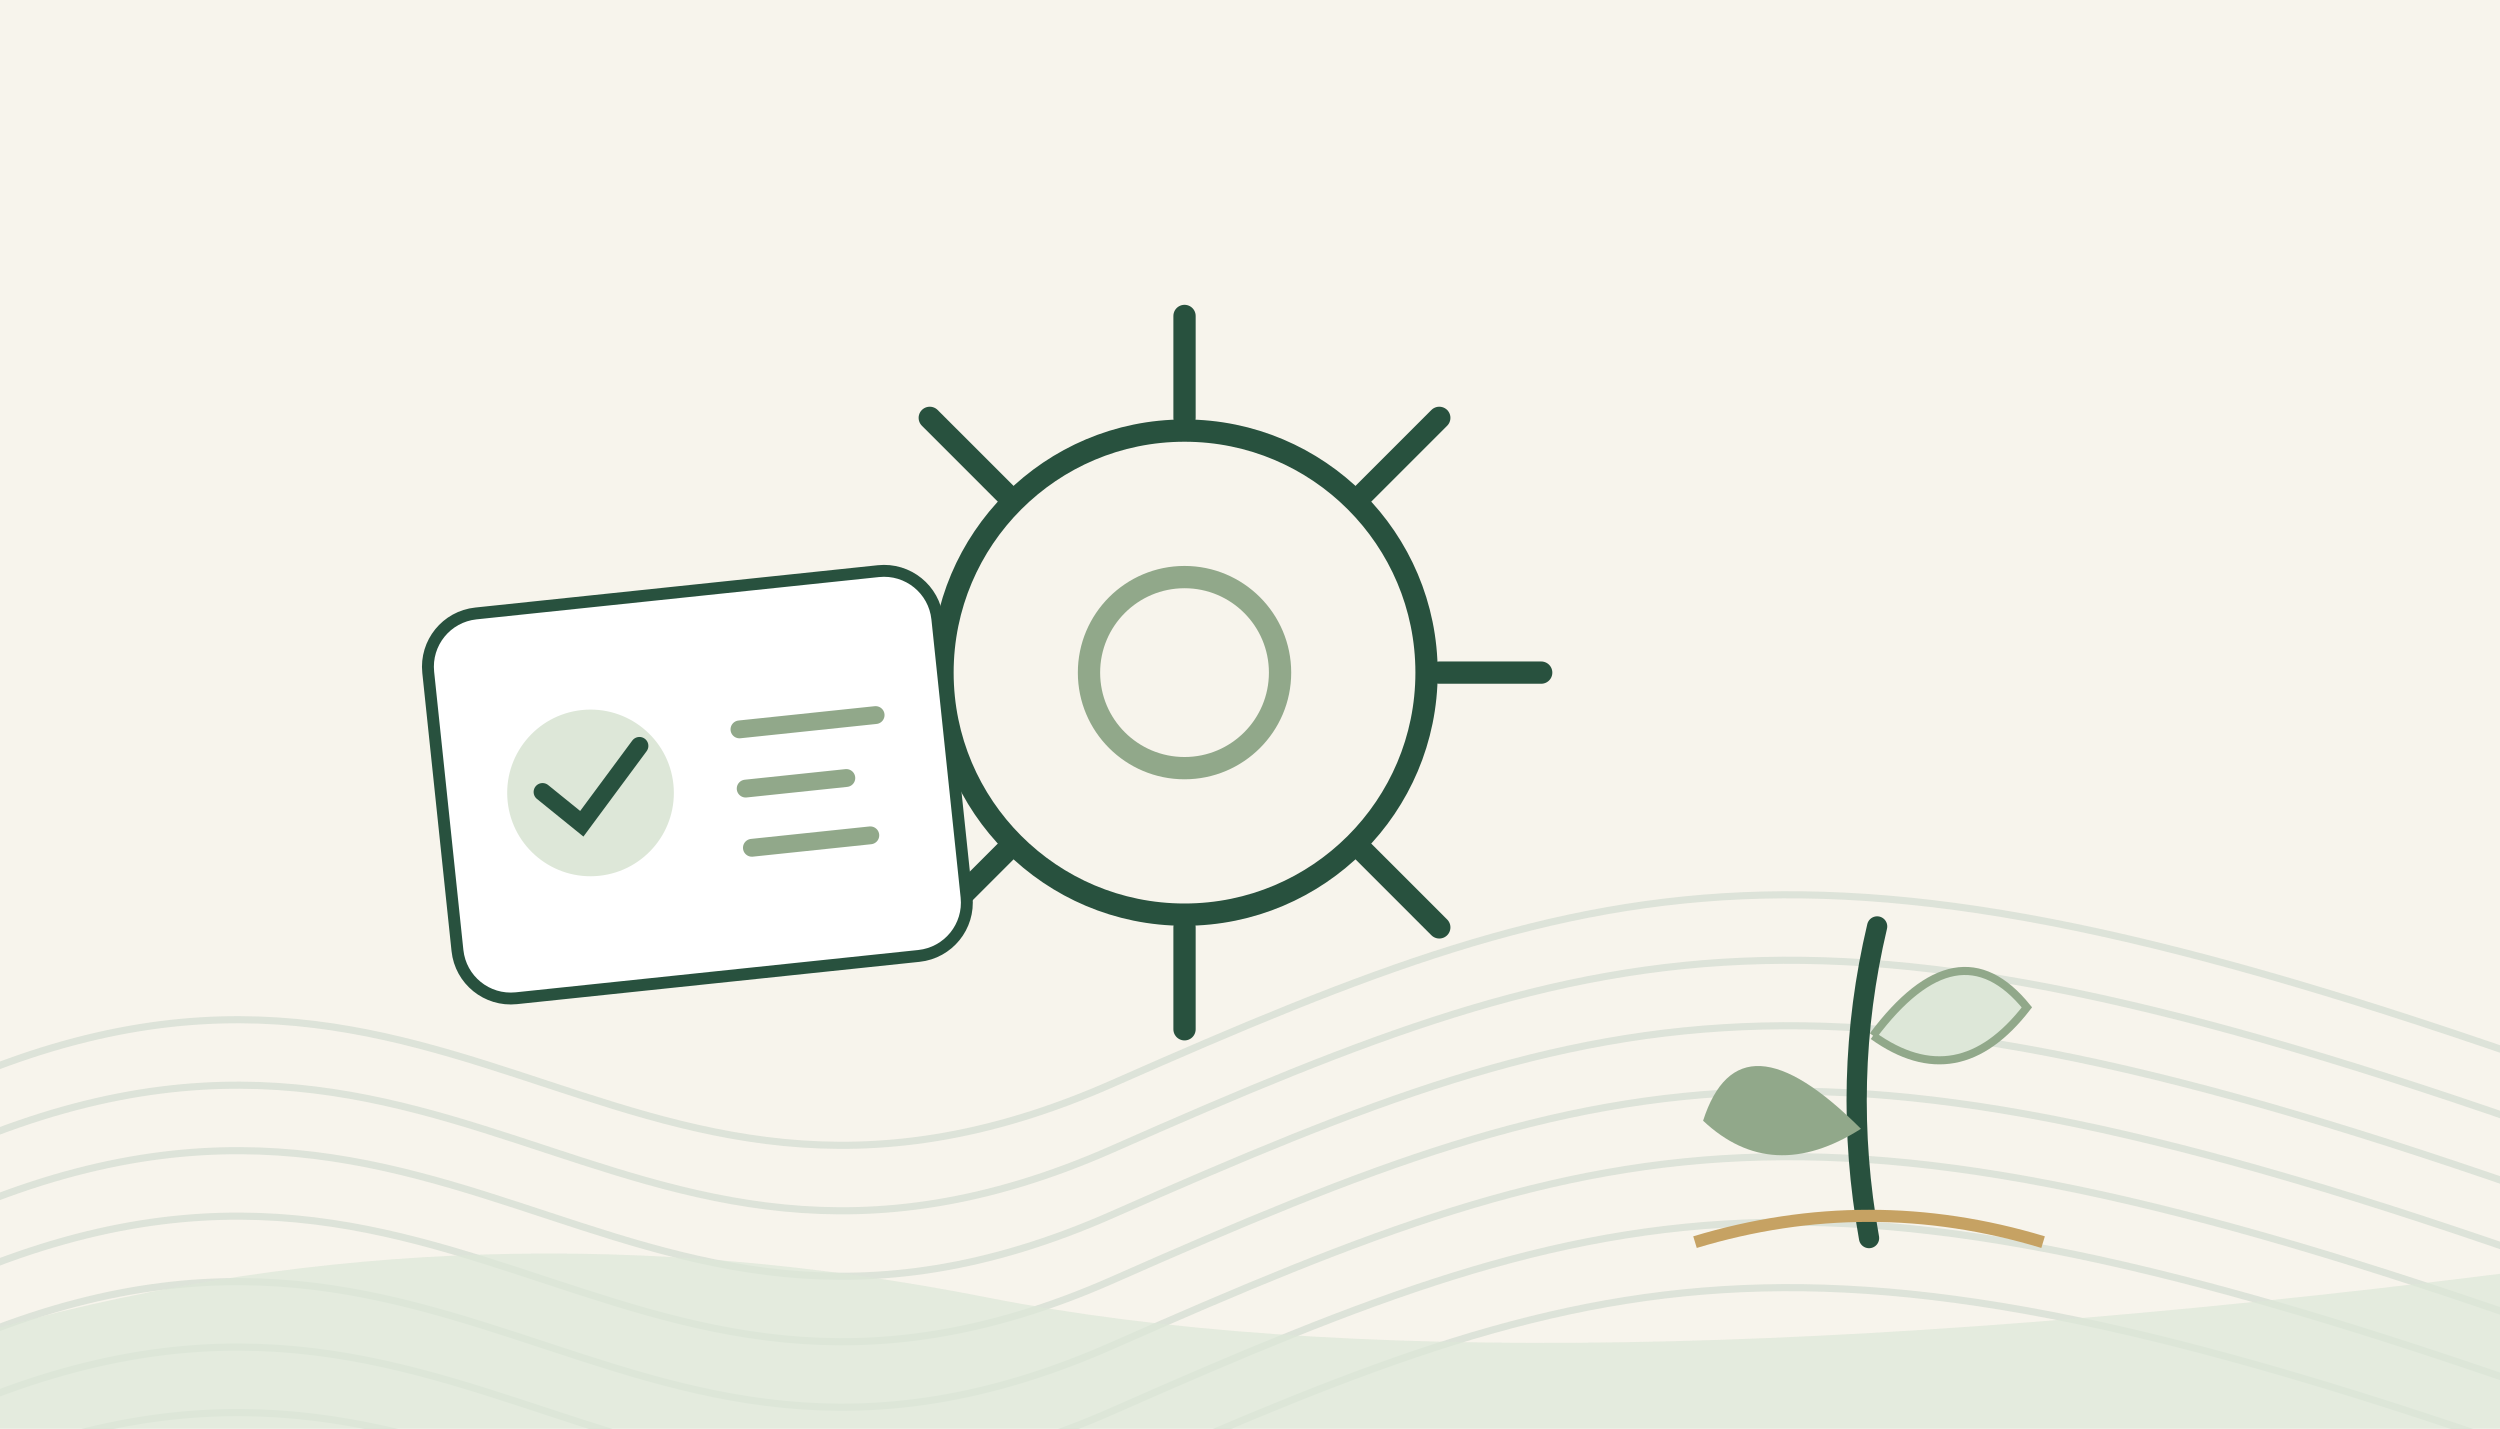
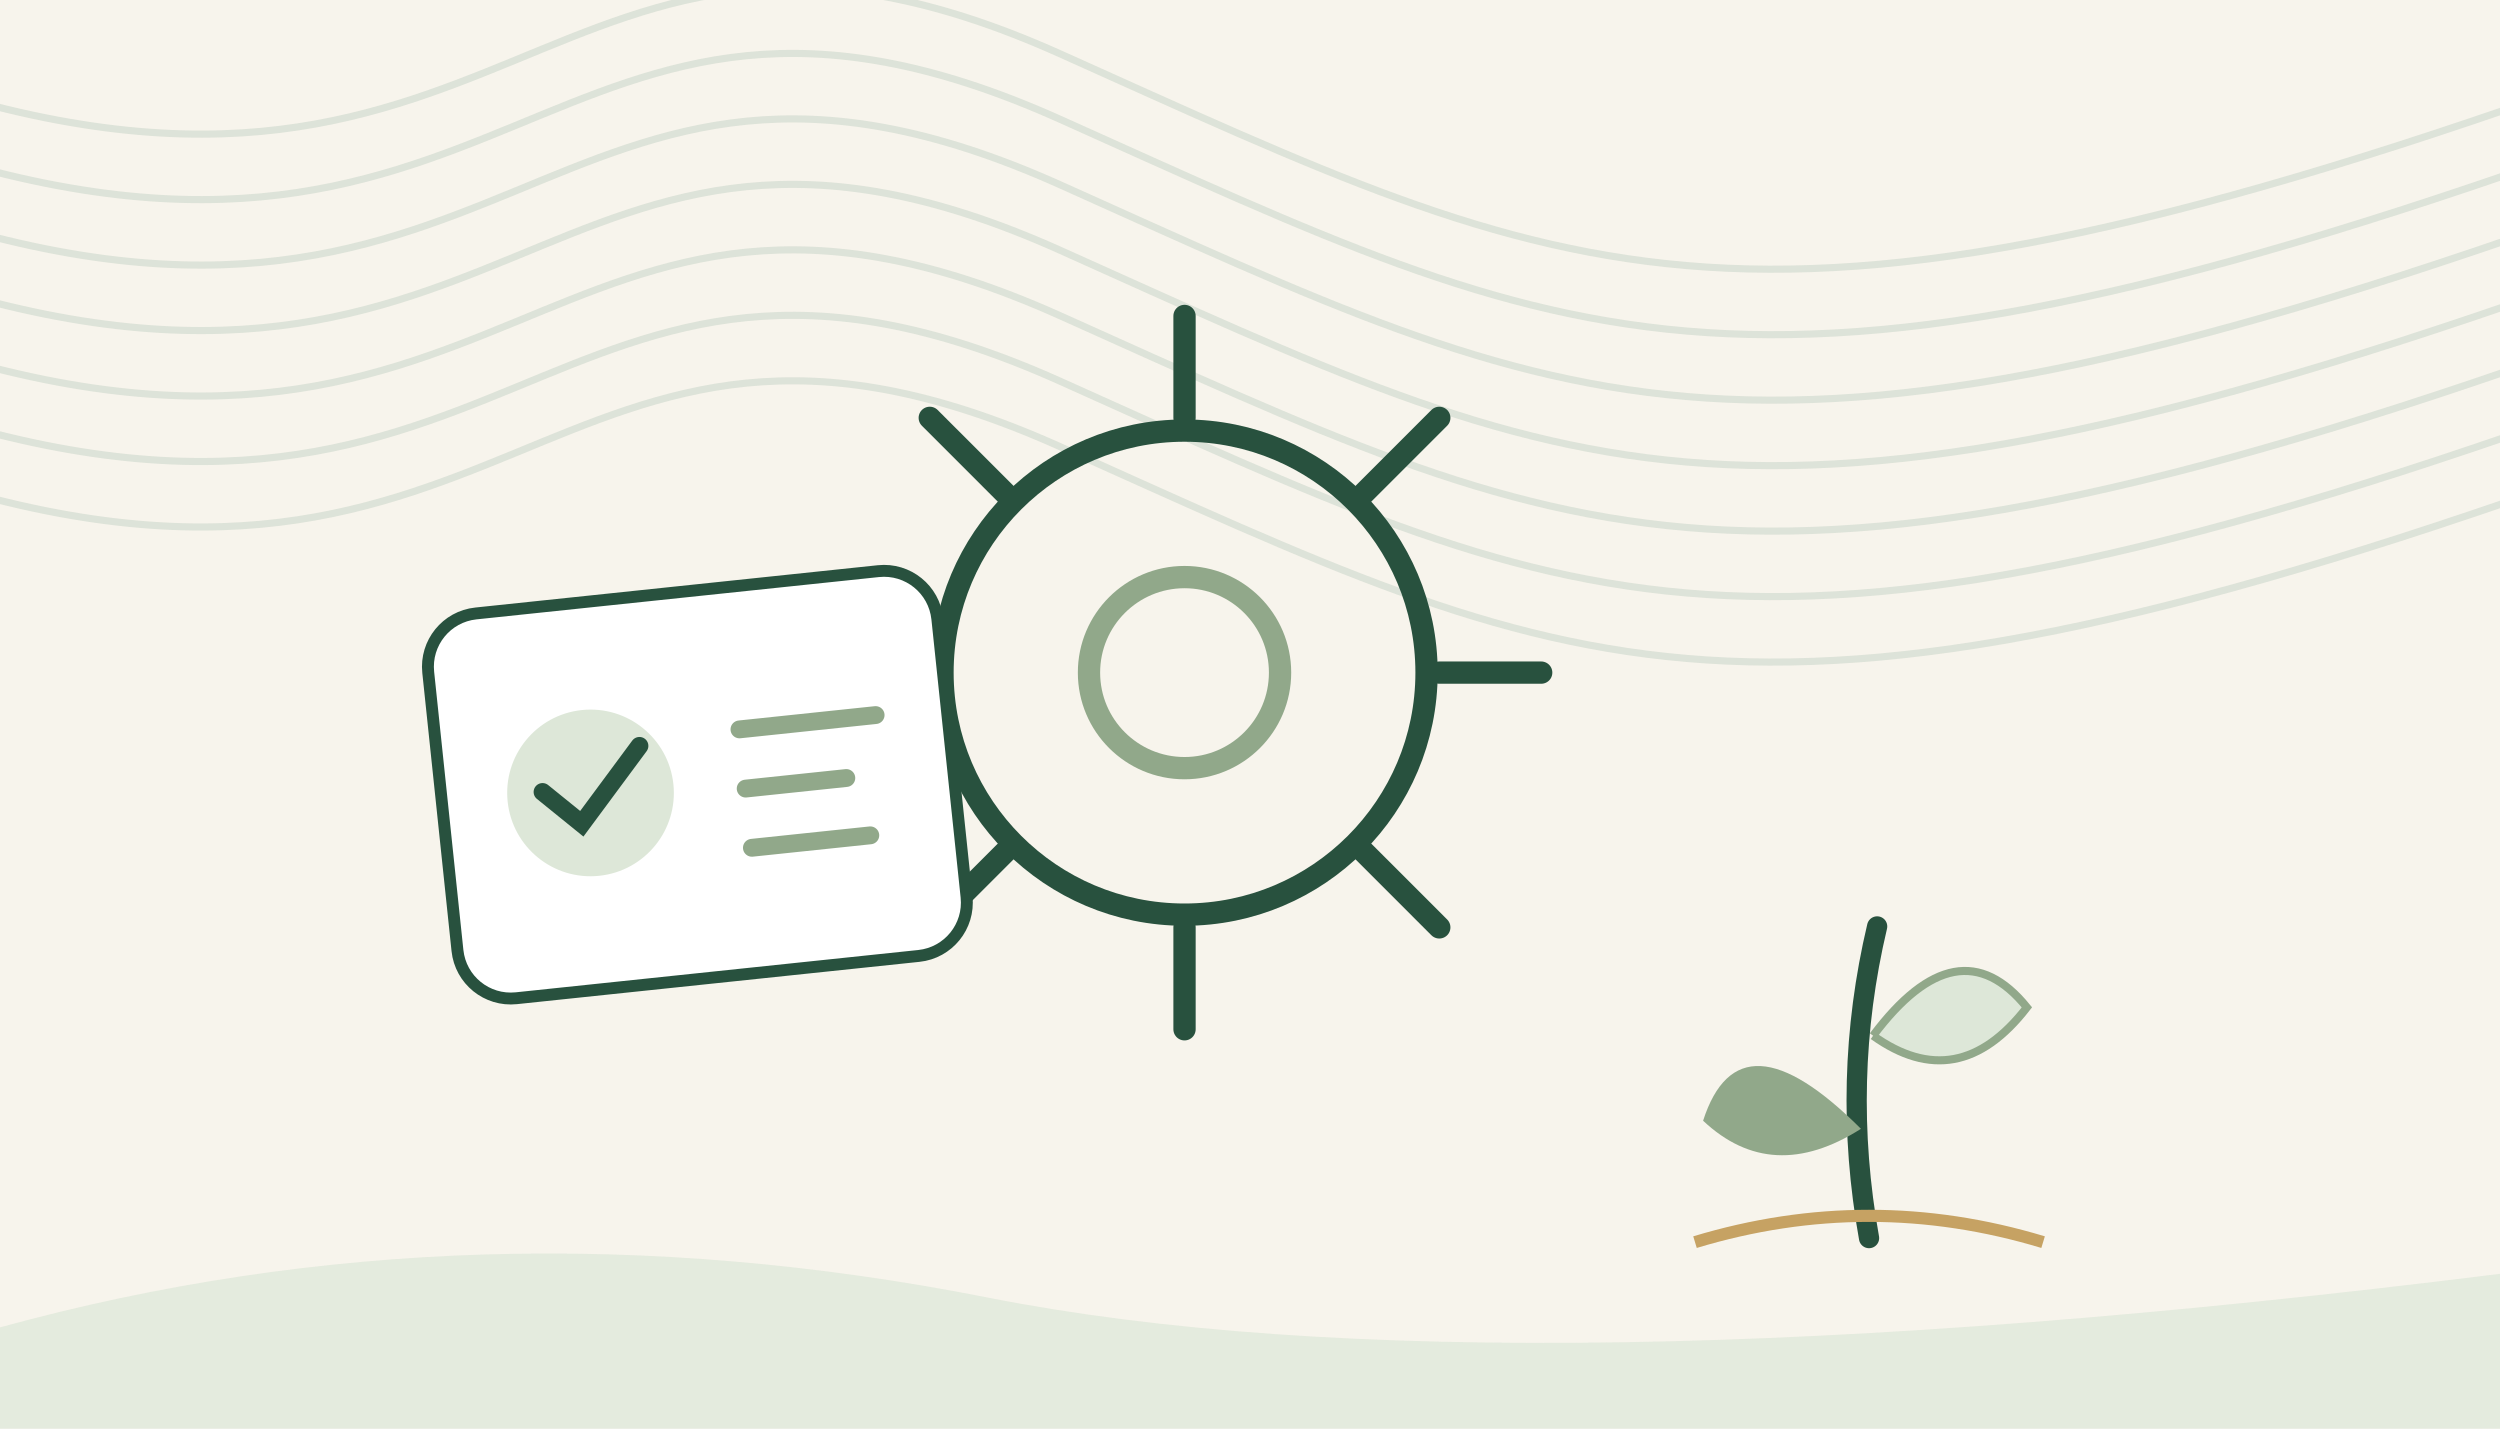
<svg xmlns="http://www.w3.org/2000/svg" width="420" height="240" viewBox="0 0 420 240" role="img">
  <rect width="420" height="240" fill="#F7F4EC" />
  <g opacity="0.78">
-     <path d="M-20 188 C75 138 101 220 187 182 S307 135 442 184" fill="none" stroke="#D6DED3" stroke-width="1.2" />
-     <path d="M-20 199 C75 149 101 231 187 193 S307 146 442 195" fill="none" stroke="#D6DED3" stroke-width="1.2" />
-     <path d="M-20 210 C75 160 101 242 187 204 S307 157 442 206" fill="none" stroke="#D6DED3" stroke-width="1.2" />
-     <path d="M-20 221 C75 171 101 253 187 215 S307 168 442 217" fill="none" stroke="#D6DED3" stroke-width="1.2" />
-     <path d="M-20 232 C75 182 101 264 187 226 S307 179 442 228" fill="none" stroke="#D6DED3" stroke-width="1.2" />
-     <path d="M-20 243 C75 193 101 275 187 237 S307 190 442 239" fill="none" stroke="#D6DED3" stroke-width="1.2" />
-     <path d="M-20 254 C75 204 101 286 187 248 S307 201 442 250" fill="none" stroke="#D6DED3" stroke-width="1.2" />
+     <path d="M-20 12 C87 50 91 -30 178 9 S293 65 442 11" fill="none" stroke="#D6DED3" stroke-width="1.2" />
+     <path d="M-20 23 C87 61 91 -19 178 20 S293 76 442 22" fill="none" stroke="#D6DED3" stroke-width="1.2" />
+     <path d="M-20 34 C87 72 91 -8 178 31 S293 87 442 33" fill="none" stroke="#D6DED3" stroke-width="1.2" />
+     <path d="M-20 45 C87 83 91 3 178 42 S293 98 442 44" fill="none" stroke="#D6DED3" stroke-width="1.2" />
+     <path d="M-20 56 C87 94 91 14 178 53 S293 109 442 55" fill="none" stroke="#D6DED3" stroke-width="1.2" />
+     <path d="M-20 67 C87 105 91 25 178 64 S293 120 442 66" fill="none" stroke="#D6DED3" stroke-width="1.2" />
+     <path d="M-20 78 C87 116 91 36 178 75 S293 131 442 77" fill="none" stroke="#D6DED3" stroke-width="1.2" />
  </g>
  <path d="M0 223 Q80 201 166 218 T420 214 V240 H0 Z" fill="#DDE7D8" opacity="0.72" />
  <g transform="translate(199 113) scale(1.07)" fill="none" stroke="#28513E" stroke-width="3.5" stroke-linecap="round" stroke-linejoin="round">
    <circle r="38" />
    <circle r="15" stroke="#91A88A" />
    <path d="M0 -56 V-40 M0 40 V56 M-56 0 H-40 M40 0 H56 M-40 -40 L-28 -28 M40 40 L28 28 M40 -40 L28 -28 M-40 40 L-28 28" />
  </g>
  <g transform="translate(314 208) scale(0.68)">
    <path d="M0 0 Q-7 -39 2 -77" fill="none" stroke="#28513E" stroke-width="5" stroke-linecap="round" />
    <path d="M-2 -27 Q-32 -57 -41 -29 Q-24 -13 -2 -27" fill="#91A88A" />
    <path d="M1 -50 Q22 -78 39 -57 Q22 -35 1 -50" fill="#DDE7D8" stroke="#91A88A" stroke-width="2" />
    <path d="M-43 1 Q0 -12 43 1" fill="none" stroke="#C6A263" stroke-width="3" />
  </g>
  <g transform="translate(71 104) rotate(-6)">
    <rect width="86" height="65" rx="9" fill="#FFFFFF" stroke="#28513E" stroke-width="2" />
    <circle cx="25" cy="32" r="14" fill="#DDE7D8" />
    <path d="M17 31 l6 6 11 -12" fill="none" stroke="#28513E" stroke-width="3" stroke-linecap="round" />
    <path d="M51 24 h23 M51 34 h17 M51 44 h20" stroke="#91A88A" stroke-width="3" stroke-linecap="round" />
  </g>
</svg>
